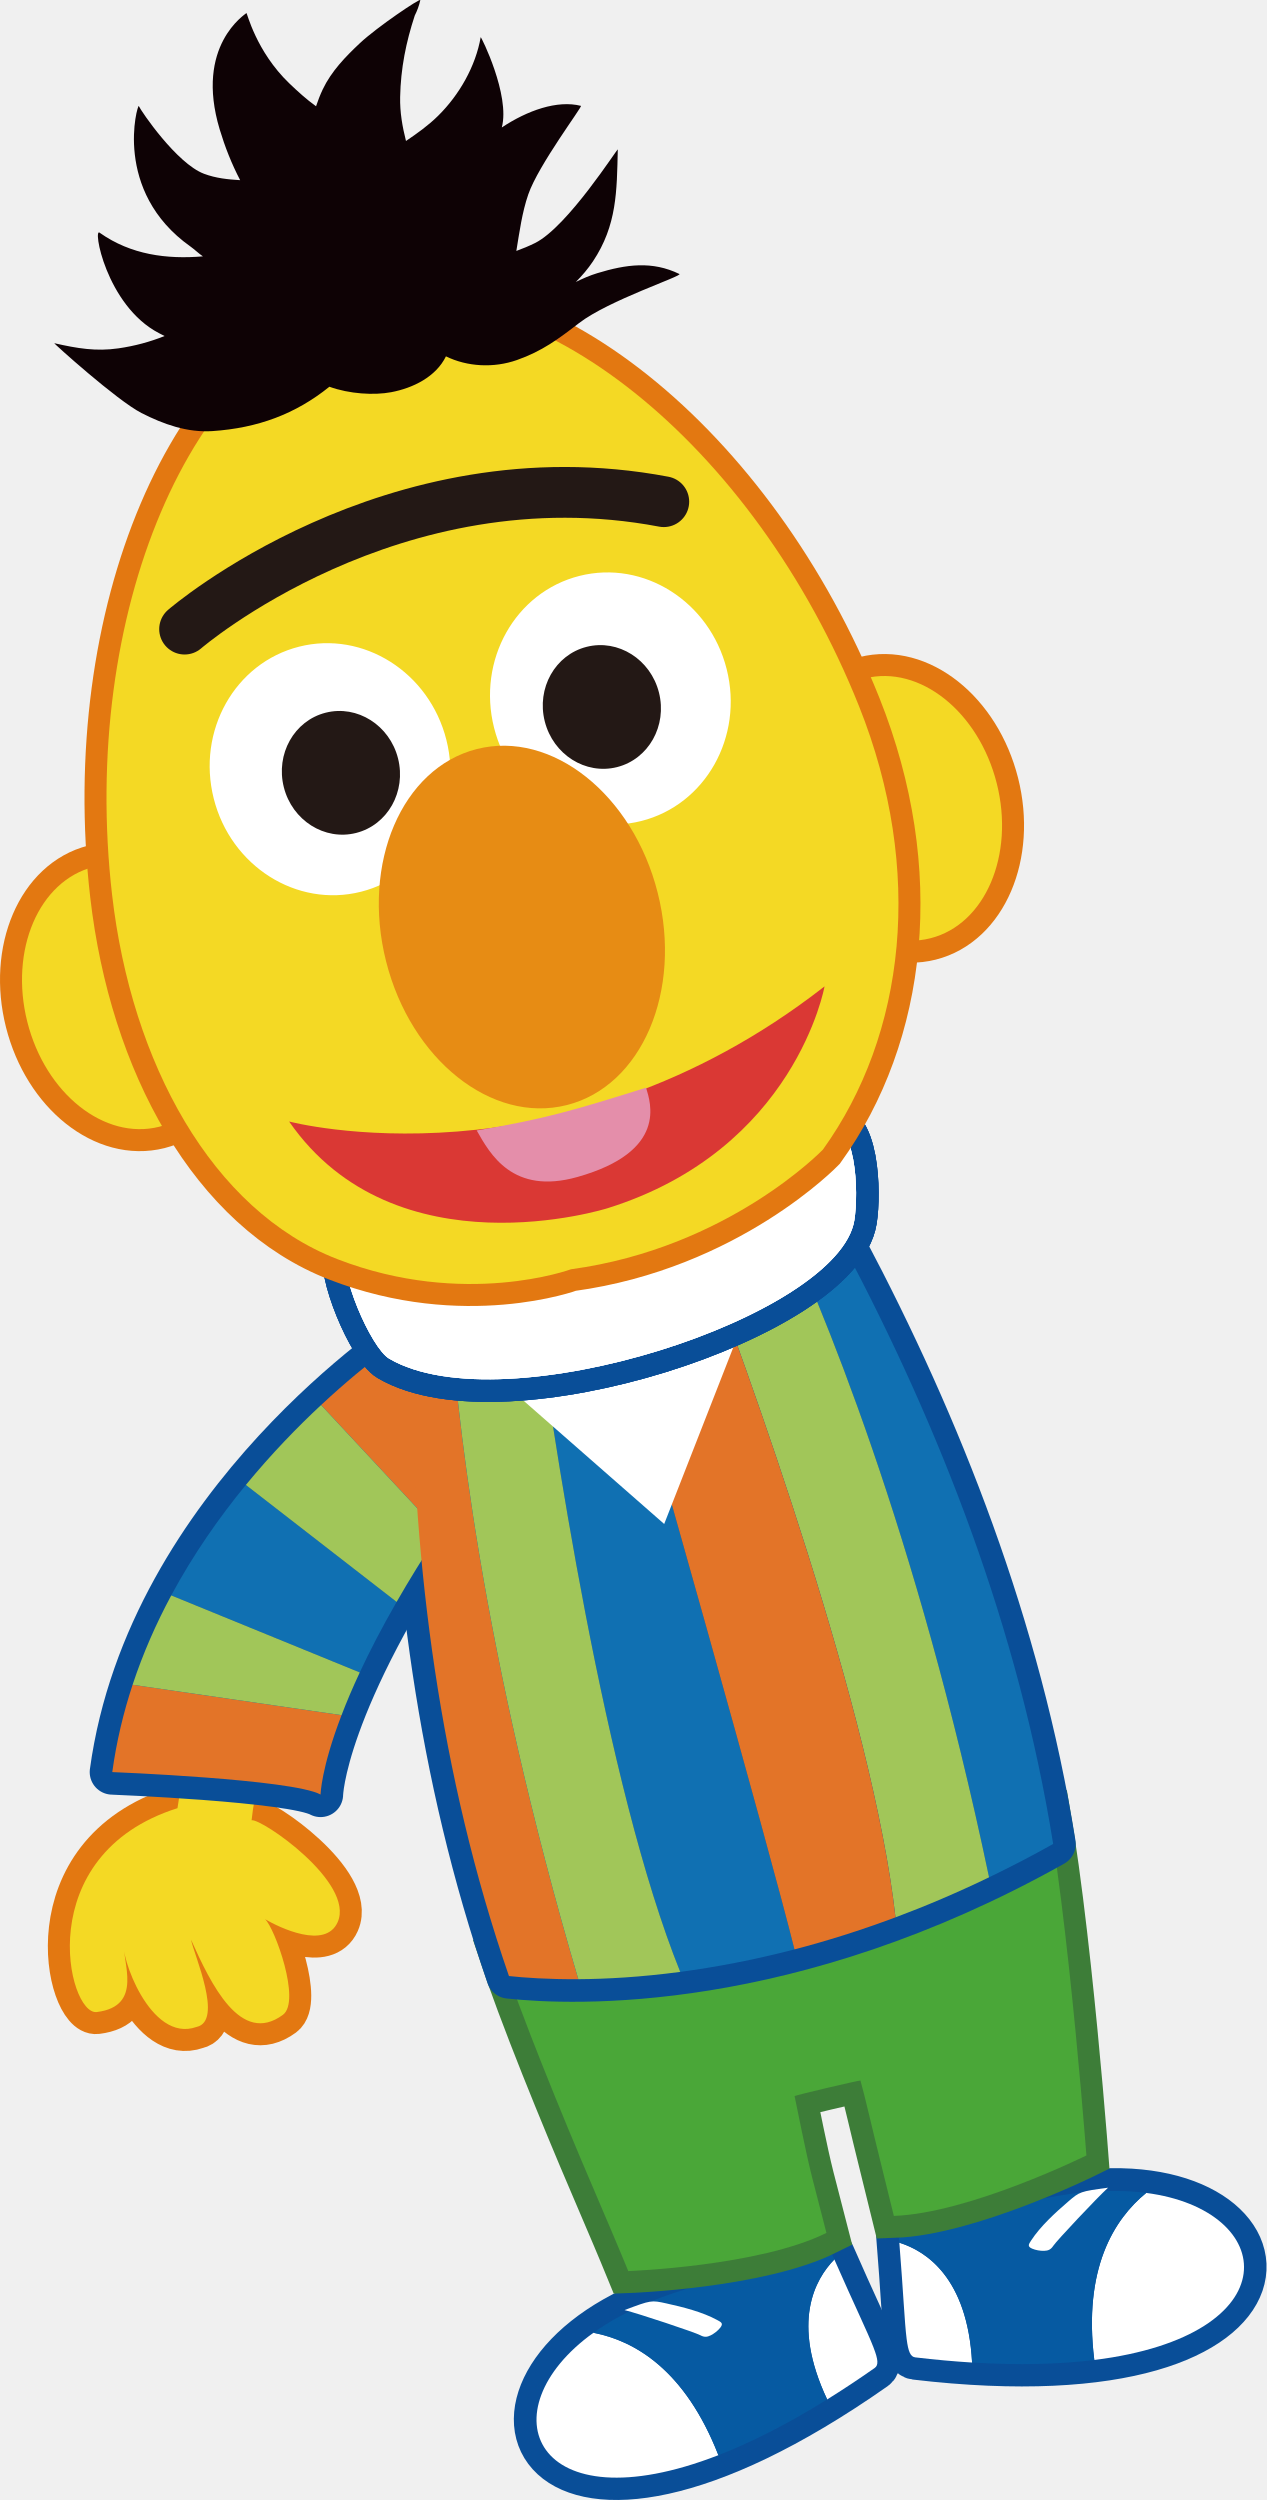
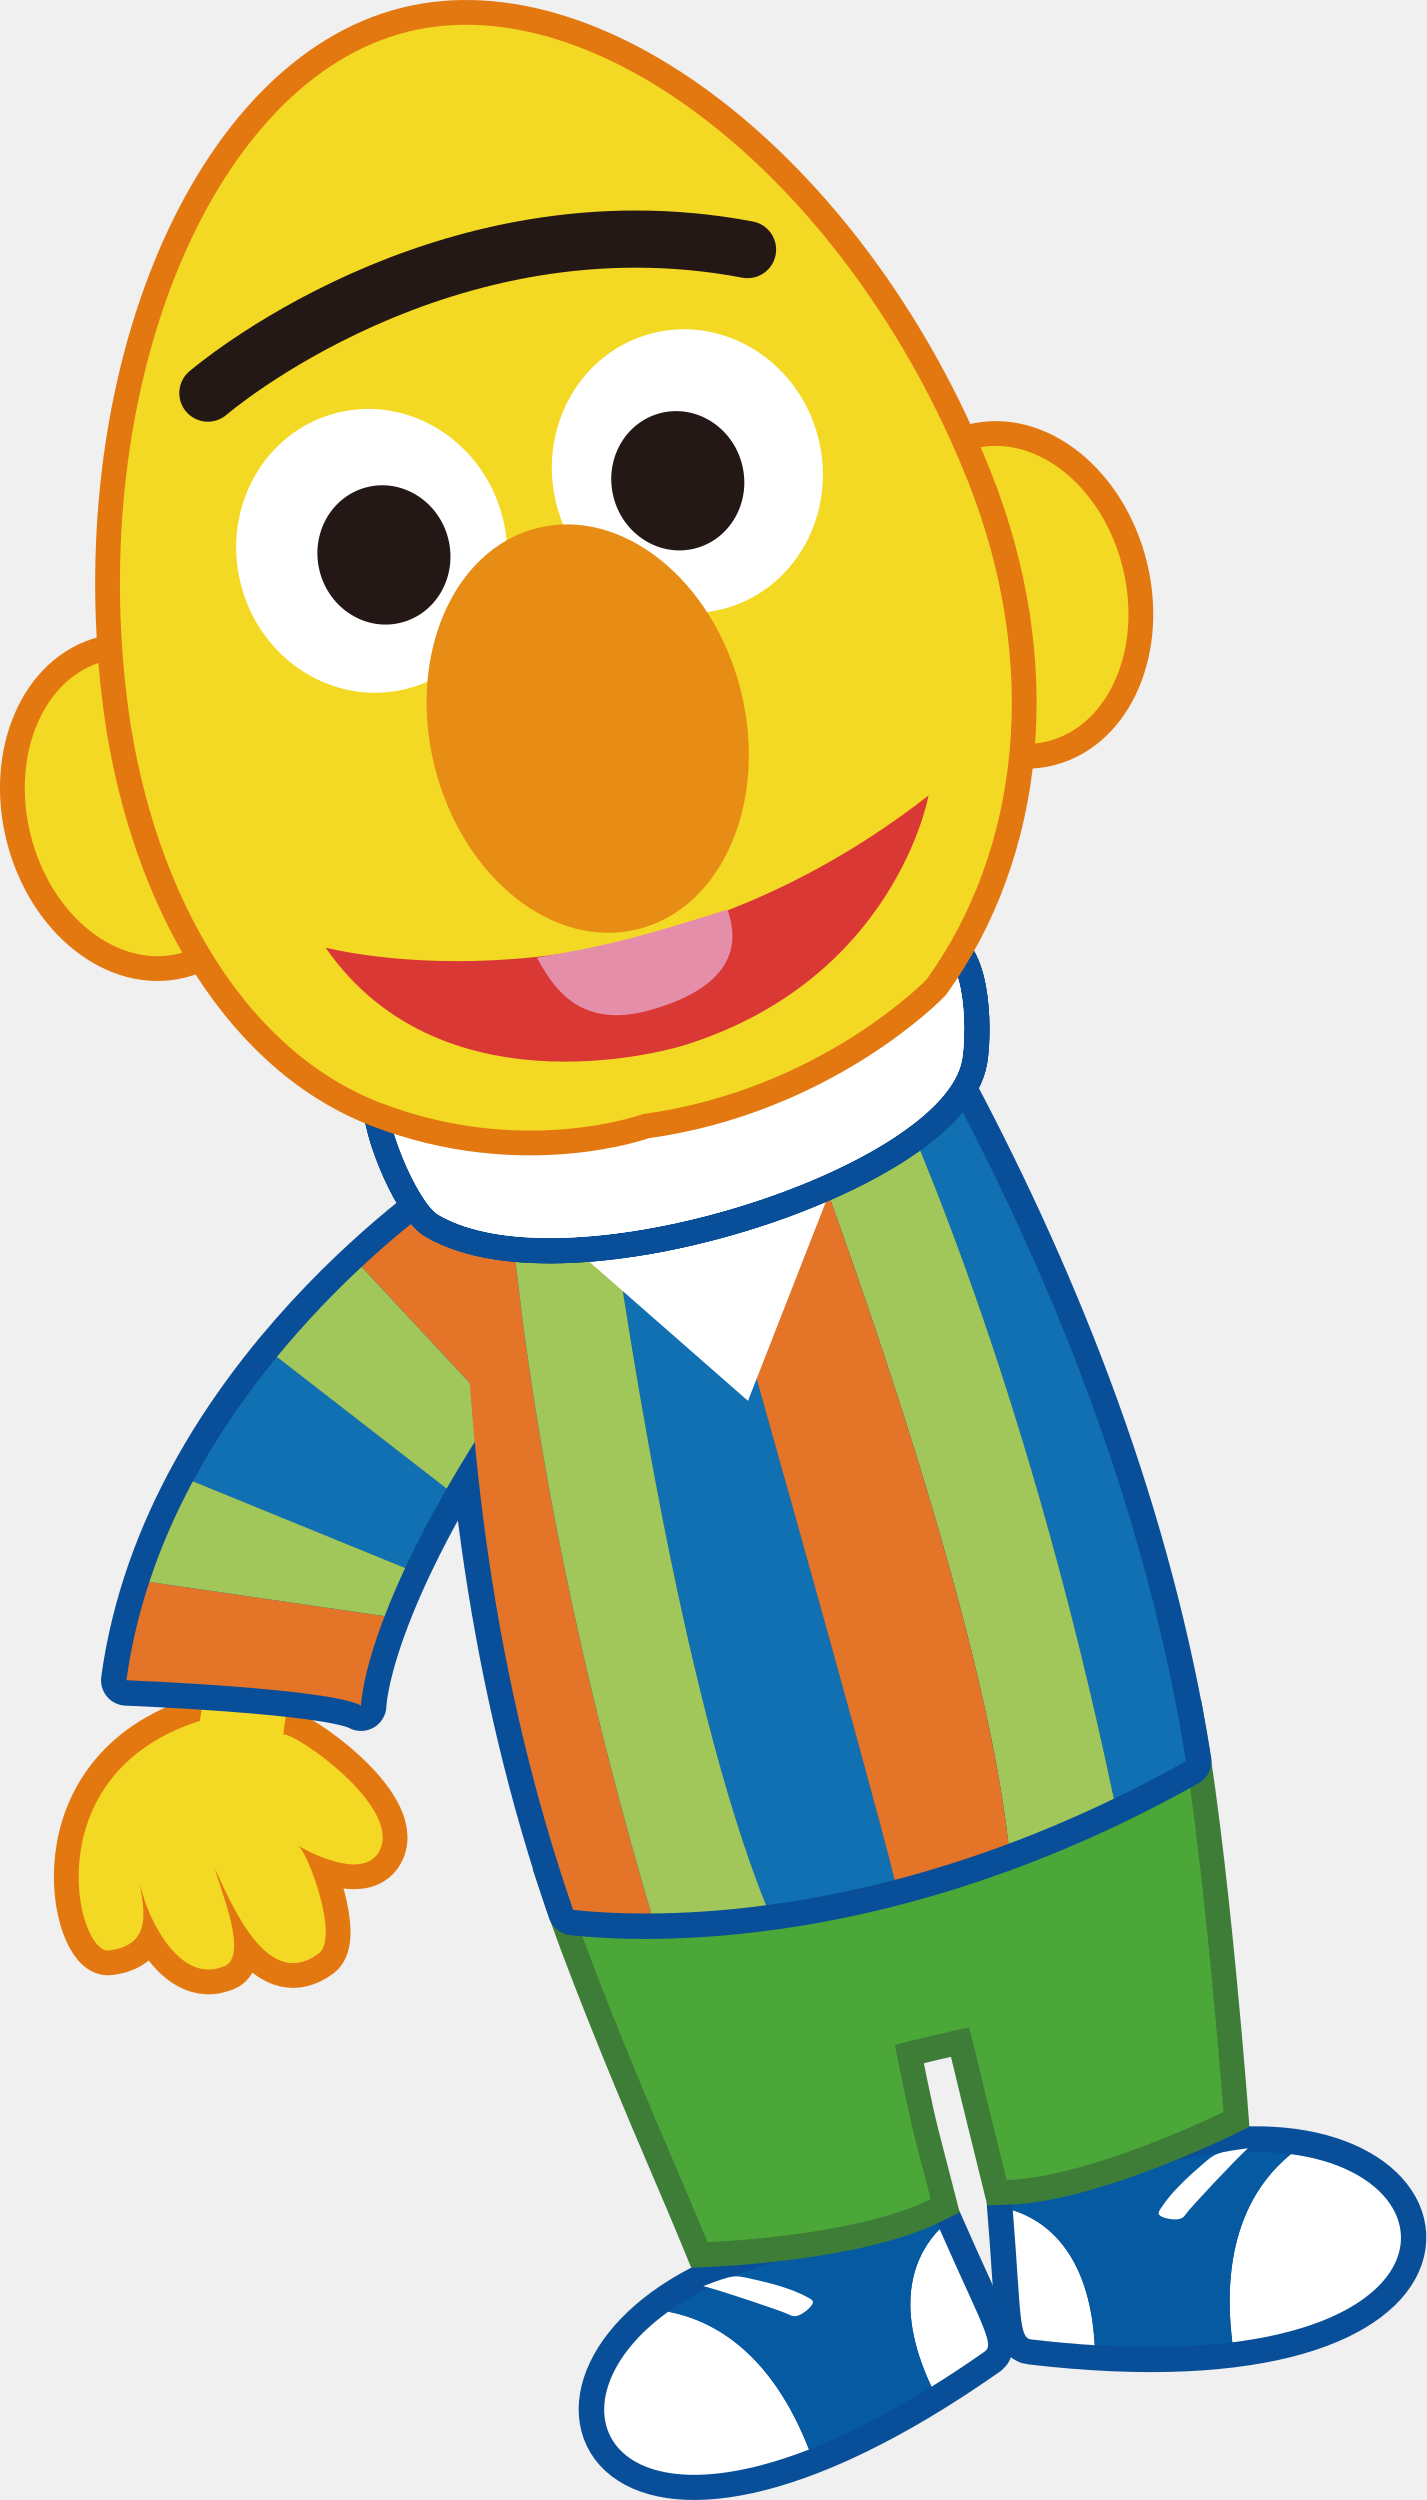
- <svg xmlns="http://www.w3.org/2000/svg" version="1.1" id="レイヤー_1" x="0px" y="0px" width="163.451px" height="322.629px" viewBox="0 0 163.451 322.629" enable-background="new 0 0 163.451 322.629" xml:space="preserve">
+ <svg xmlns="http://www.w3.org/2000/svg" version="1.1" id="レイヤー_1" x="0px" y="0px" width="163.451px" height="286.488px" viewBox="0 0 163.451 286.488" enable-background="new 0 0 163.451 286.488" xml:space="preserve">
  <g>
-     <path fill="#094E98" d="M118.108,304.19c54.203,6.407,50.853-24.651,21.34-21.205c0.021-0.022,0.042-0.051,0.064-0.072   c-3.989,0.458-8.516,1.464-13.561,3.161c-2.988,0.698-6.69,1.976-9.955,2.644c0.568,6.853,0.714,10.869,0.997,13.087l0.002,0.002   C117.203,303.466,117.493,304.12,118.108,304.19" />
-     <path fill="none" stroke="#094E98" stroke-width="5.824" stroke-linecap="round" stroke-linejoin="round" d="M118.108,304.19   c54.203,6.407,50.853-24.651,21.34-21.205c0.021-0.022,0.042-0.051,0.064-0.072c-3.989,0.458-8.516,1.464-13.561,3.161   c-2.988,0.698-6.69,1.976-9.955,2.644c0.568,6.853,0.714,10.869,0.997,13.087l0.002,0.002   C117.203,303.466,117.493,304.12,118.108,304.19z" />
-     <path fill="#FFFFFF" d="M117.002,301.836c-0.273-2.142-0.424-5.974-0.942-12.413c3.408,1.063,8.793,4.48,9.389,15.467   c-2.318-0.145-4.757-0.361-7.333-0.667c-0.614-0.073-0.906-0.728-1.112-2.384L117.002,301.836z" />
-     <path fill="#FFFFFF" d="M147.919,282.999c17.029,2.211,18.721,18.391-6.7,21.561C139.77,292.777,143.751,286.407,147.919,282.999" />
-     <path fill="#065AA2" d="M116.06,289.425c-0.021-0.227-0.035-0.446-0.055-0.677c3.264-0.669,6.968-1.946,9.955-2.64   c5.044-1.7,9.572-2.704,13.56-3.166c-0.021,0.025-0.043,0.049-0.064,0.07c3.13-0.362,5.958-0.338,8.464-0.014   c-4.167,3.408-8.149,9.778-6.7,21.561c-4.418,0.548-9.656,0.705-15.77,0.328C124.852,293.903,119.468,290.486,116.06,289.425" />
-     <path fill="#FFFFFF" d="M142.999,282.325c-3.633,0.492-3.646,0.501-5.168,1.81c-1.624,1.396-3.57,3.174-4.745,4.98   c-0.334,0.511-0.542,0.789,0.11,1.074c0.458,0.198,1.05,0.299,1.544,0.285c0.554-0.013,0.886-0.185,1.186-0.646   C136.326,289.205,141.638,283.556,142.999,282.325" />
-     <path fill="#094E98" d="M112.723,302.927h0.003c-0.805-2.09-2.58-5.691-5.332-11.994c-3.191,0.958-7.058,1.596-10.015,2.397   c-5.25,0.899-9.71,2.164-13.44,3.648c0.03,0.013,0.061,0.024,0.093,0.034c-27.616,10.974-15.825,39.901,28.847,8.544   C113.383,305.198,113.329,304.484,112.723,302.927" />
-     <path fill="none" stroke="#094E98" stroke-width="5.824" stroke-linecap="round" stroke-linejoin="round" d="M112.723,302.927   h0.003c-0.805-2.09-2.58-5.691-5.332-11.994c-3.191,0.958-7.058,1.596-10.015,2.397c-5.25,0.899-9.71,2.164-13.44,3.648   c0.03,0.013,0.061,0.024,0.093,0.034c-27.616,10.974-15.825,39.901,28.847,8.544C113.383,305.198,113.329,304.484,112.723,302.927z   " />
-     <path fill="#FFFFFF" d="M112.733,302.956c-0.776-2.016-2.462-5.458-5.06-11.371c-2.497,2.553-5.616,8.113-0.927,18.066   c1.972-1.225,4.017-2.575,6.138-4.063c0.507-0.359,0.453-1.073-0.154-2.632H112.733z" />
-     <path fill="#FFFFFF" d="M76.581,301.05c-13.938,10.021-7.751,25.068,16.129,15.795C88.392,305.789,81.865,302.066,76.581,301.05" />
-     <path fill="#065AA2" d="M107.673,291.585c-0.091-0.206-0.18-0.407-0.271-0.62c-3.191,0.959-7.058,1.594-10.016,2.396   c-5.249,0.9-9.709,2.165-13.438,3.651c0.029,0.011,0.062,0.023,0.092,0.034c-2.927,1.164-5.41,2.527-7.459,4.001   c5.284,1.02,11.811,4.742,16.129,15.798c4.148-1.611,8.831-3.959,14.036-7.193C102.059,299.696,105.177,294.136,107.673,291.585" />
-     <path fill="#FFFFFF" d="M80.593,298.12c3.432-1.291,3.446-1.291,5.405-0.86c2.092,0.459,4.648,1.098,6.54,2.134   c0.538,0.289,0.851,0.438,0.415,0.998c-0.308,0.391-0.785,0.758-1.224,0.984c-0.493,0.251-0.872,0.255-1.349-0.01   C89.732,301.009,82.375,298.554,80.593,298.12" />
-     <path fill="#4AA738" d="M77.76,285.203c2.032,4.729,3.319,7.883,3.319,7.883s16.873-0.604,25.573-4.925   c-0.783-3.03-1.384-5.351-1.865-7.239c-0.847-3.347-1.833-8.5-2.246-10.422c0.434-0.188,8.025-1.974,8.5-2.007   c0.549,1.882,1.676,6.858,2.516,10.192c0.475,1.894,1.047,4.23,1.795,7.28c9.71-0.325,24.85-7.8,24.85-7.8   s-0.262-3.468-0.722-8.668c-0.766-8.666-2.087-22.156-3.667-32.414c-0.068-0.429-0.144-0.852-0.215-1.279   c-4.432,2.985-15.917,9.836-33.841,14.402c-17.943,4.487-31.303,3.906-36.618,3.38c0.139,0.409,0.269,0.819,0.414,1.229   C69.046,264.644,74.319,277.213,77.76,285.203" />
-     <path fill="none" stroke="#3D7D38" stroke-width="5.678" d="M77.76,285.203c2.032,4.729,3.319,7.883,3.319,7.883   s16.873-0.604,25.573-4.925c-0.783-3.03-1.384-5.351-1.865-7.239c-0.847-3.347-1.833-8.5-2.246-10.422   c0.434-0.188,8.025-1.974,8.5-2.007c0.549,1.882,1.676,6.858,2.516,10.192c0.475,1.894,1.047,4.23,1.795,7.28   c9.71-0.325,24.85-7.8,24.85-7.8s-0.262-3.468-0.722-8.668c-0.766-8.666-2.087-22.156-3.667-32.414   c-0.068-0.429-0.144-0.852-0.215-1.279c-4.432,2.985-15.917,9.836-33.841,14.402c-17.943,4.487-31.303,3.906-36.618,3.38   c0.139,0.409,0.269,0.819,0.414,1.229C69.046,264.644,74.319,277.213,77.76,285.203" />
-     <path fill="#4AA738" d="M77.76,285.203c2.032,4.729,3.319,7.883,3.319,7.883s16.873-0.604,25.573-4.925   c-0.783-3.03-1.384-5.351-1.865-7.239c-0.847-3.347-1.833-8.5-2.246-10.422c0.434-0.188,8.025-1.974,8.5-2.007   c0.549,1.882,1.676,6.858,2.516,10.192c0.475,1.894,1.047,4.23,1.795,7.28c9.71-0.325,24.85-7.8,24.85-7.8   s-0.262-3.468-0.722-8.668c-0.766-8.666-2.087-22.156-3.667-32.414c-0.068-0.429-0.144-0.852-0.215-1.279   c-4.432,2.985-15.917,9.836-33.841,14.402c-17.943,4.487-31.303,3.906-36.618,3.38c0.139,0.409,0.269,0.819,0.414,1.229   C69.046,264.644,74.319,277.213,77.76,285.203" />
-     <path fill="#094E98" d="M135.913,237.965c-4.463-27.865-14.646-53.759-26.93-76.941l-2.339-8.154l-54.875,15.66l1.336,7.729   c0.272,25.693,3.579,52.686,12.576,78.752C73.898,255.905,101.842,257.082,135.913,237.965" />
-     <path fill="none" stroke="#094E98" stroke-width="5.824" stroke-linecap="round" stroke-linejoin="round" d="M135.913,237.965   c-4.463-27.865-14.646-53.759-26.93-76.941l-2.339-8.154l-54.875,15.66l1.336,7.729c0.272,25.693,3.579,52.686,12.576,78.752   C73.898,255.905,101.842,257.082,135.913,237.965z" />
-     <path fill="#E37811" d="M56.402,195.636c-9.069,9.018-22.41,24.263-23.934,39.272c1.294-0.253,13.342,8.057,11.112,13.139   c-1.58,3.586-7.532,0.71-9.37-0.372c1.235,1.113,4.683,10.595,2.295,12.346c-5.458,4.01-9.278-3.951-11.854-9.708   c0.4,1.986,4.212,10.52,0.714,11.266c-6.036,2.151-9.948-9.448-9.374-10.973c-0.296,2.48,2.628,8.29-3.499,9.052   c-3.756,0.468-8.639-20.292,10.411-26.31c2.099-15.416,15.622-33.688,24.359-40.217" />
-     <path fill="none" stroke="#E37811" stroke-width="5.678" d="M56.402,195.636c-9.069,9.018-22.41,24.263-23.934,39.272   c1.294-0.253,13.342,8.057,11.112,13.139c-1.58,3.586-7.532,0.71-9.37-0.372c1.235,1.113,4.683,10.595,2.295,12.346   c-5.458,4.01-9.278-3.951-11.854-9.708c0.4,1.986,4.212,10.52,0.714,11.266c-6.036,2.151-9.948-9.448-9.374-10.973   c-0.296,2.48,2.628,8.29-3.499,9.052c-3.756,0.468-8.639-20.292,10.411-26.31c2.099-15.416,15.622-33.688,24.359-40.217" />
-     <path fill="#F4D924" d="M56.402,195.636c-9.069,9.018-22.41,24.263-23.934,39.272c1.294-0.253,13.342,8.057,11.112,13.139   c-1.58,3.586-7.532,0.71-9.37-0.372c1.235,1.113,4.683,10.595,2.295,12.346c-5.458,4.01-9.278-3.951-11.854-9.708   c0.4,1.986,4.212,10.52,0.714,11.266c-6.034,2.151-9.948-9.448-9.374-10.973c-0.296,2.48,2.631,8.288-3.499,9.052   c-3.756,0.468-8.639-20.292,10.411-26.31c2.099-15.416,15.622-33.688,24.359-40.217" />
-     <path fill="#094E98" d="M14.489,228.69c0,0,23.229,0.912,26.88,2.896c0,0,0.201-11.671,17.167-36.531l-5.574-23.044   C52.962,172.012,19.25,193.835,14.489,228.69" />
-     <path fill="none" stroke="#094E98" stroke-width="5.824" stroke-linecap="round" stroke-linejoin="round" d="M14.489,228.69   c0,0,23.229,0.912,26.88,2.896c0,0,0.201-11.671,17.167-36.531l-5.574-23.044C52.962,172.012,19.25,193.835,14.489,228.69z" />
-     <path fill="#1070B2" d="M22.1,205.889l24.326,9.94c1.251-2.678,2.816-5.713,4.757-9.099l-19.456-15.095   C28.304,195.802,24.957,200.574,22.1,205.889" />
-     <path fill="#E37428" d="M14.489,228.69c0,0,23.229,0.912,26.88,2.896c0,0,0.058-3.34,2.708-10.242l-26.966-3.921   C15.931,221.006,15.026,224.765,14.489,228.69" />
-     <path fill="#A1C659" d="M17.111,217.424l26.966,3.921c0.625-1.638,1.396-3.474,2.35-5.513L22.1,205.891   C20.167,209.49,18.459,213.341,17.111,217.424" />
-     <path fill="#E37428" d="M58.538,195.055l-5.573-23.043c0,0-5.061,3.274-11.532,9.312l15.3,16.424   C57.315,196.867,57.91,195.973,58.538,195.055" />
-     <path fill="#A1C659" d="M56.733,197.747l-15.3-16.426c-3.049,2.843-6.409,6.299-9.706,10.314l19.456,15.095   C52.766,203.973,54.599,200.982,56.733,197.747" />
-     <path fill="#1070B2" d="M77.39,161.217l-8.95,2.558c2.879,21.771,9.674,66.713,19.346,90.7c4.453-0.593,9.396-1.512,14.741-2.901   C99.249,238.368,84.023,184.583,77.39,161.217" />
-     <path fill="#1070B2" d="M108.983,161.023l-2.339-8.154l-6.952,1.984c6.38,13.478,18.601,42.931,27.948,87.416   c2.712-1.308,5.47-2.73,8.273-4.305C131.45,210.1,121.266,184.206,108.983,161.023" />
-     <path fill="#E37428" d="M57.89,166.784l-6.123,1.746l1.338,7.728c0.272,25.693,3.579,52.686,12.576,78.753   c1.94,0.211,4.994,0.432,8.951,0.408C62.18,213.22,58.79,182.173,57.89,166.784" />
-     <path fill="#A1C659" d="M68.44,163.773l-10.551,3.011c0.9,15.39,4.291,46.436,16.742,88.635c3.651-0.024,8.082-0.27,13.155-0.944   C78.114,230.487,71.321,185.546,68.44,163.773" />
-     <path fill="#A1C659" d="M99.692,154.854l-10.375,2.961c7.712,20.271,23.341,63.655,26.247,89.623   c3.892-1.452,7.926-3.163,12.076-5.168C118.293,197.784,106.073,168.33,99.692,154.854" />
-     <path fill="#E37428" d="M89.317,157.814l-11.927,3.402c6.633,23.366,21.858,77.151,25.137,90.359   c4.122-1.079,8.483-2.434,13.036-4.139C112.656,221.467,97.029,178.086,89.317,157.814" />
-     <polygon fill="#FFFFFF" points="95.628,171.342 85.715,196.673 64.774,178.315  " />
-     <path fill="#DA3B28" d="M109.313,161.672c-0.114-0.215-0.224-0.434-0.337-0.646l-2.335-8.155l-54.879,15.661l1.341,7.727   c0.005,0.618,0.022,1.243,0.033,1.864C63.662,176.935,82.827,173.194,109.313,161.672" />
-     <path fill="#094E98" d="M44.695,161.279c-1.138,2.619,3.16,12.677,5.543,14.064c14.795,8.638,58.03-5.467,60.018-17.873   c0.562-3.512,0.348-13.322-3.971-12.418C104.12,145.506,45.622,158.86,44.695,161.279" />
-     <path fill="none" stroke="#094E98" stroke-width="5.824" stroke-linecap="round" stroke-linejoin="round" d="M44.695,161.279   c-1.138,2.619,3.16,12.677,5.543,14.064c14.795,8.638,58.03-5.467,60.018-17.873c0.562-3.512,0.348-13.322-3.971-12.418   C104.12,145.506,45.622,158.86,44.695,161.279" />
-     <path fill="#094E98" d="M44.695,161.279c-1.138,2.619,3.16,12.677,5.543,14.064c14.795,8.638,58.03-5.467,60.018-17.873   c0.562-3.512,0.348-13.322-3.971-12.418C104.12,145.506,45.622,158.86,44.695,161.279" />
-     <path fill="none" stroke="#094E98" stroke-width="5.824" stroke-linecap="round" stroke-linejoin="round" d="M44.695,161.279   c-1.138,2.619,3.16,12.677,5.543,14.064c14.795,8.638,58.03-5.467,60.018-17.873c0.562-3.512,0.348-13.322-3.971-12.418   C104.12,145.506,45.622,158.86,44.695,161.279" />
-     <path fill="#094E98" d="M44.695,161.279c-1.138,2.619,3.16,12.677,5.543,14.064c14.795,8.638,58.03-5.467,60.018-17.873   c0.562-3.512,0.348-13.322-3.971-12.418C104.12,145.506,45.622,158.86,44.695,161.279" />
-     <path fill="none" stroke="#094E98" stroke-width="5.824" stroke-linecap="round" stroke-linejoin="round" d="M44.695,161.279   c-1.138,2.619,3.16,12.677,5.543,14.064c14.795,8.638,58.03-5.467,60.018-17.873c0.562-3.512,0.348-13.322-3.971-12.418   C104.12,145.506,45.622,158.86,44.695,161.279" />
-     <path fill="#FFFFFF" d="M44.695,161.279c-1.138,2.619,3.16,12.677,5.543,14.064c14.795,8.638,58.03-5.467,60.018-17.873   c0.562-3.512,0.348-13.322-3.971-12.418C104.12,145.506,45.622,158.86,44.695,161.279" />
-     <path fill="#FFFFFF" d="M44.695,161.279c-1.138,2.619,3.16,12.677,5.543,14.064c14.795,8.638,58.03-5.467,60.018-17.873   c0.562-3.512,0.348-13.322-3.971-12.418C104.12,145.506,45.622,158.86,44.695,161.279" />
-     <path fill="#FFFFFF" d="M44.695,161.279c-1.138,2.619,3.16,12.677,5.543,14.064c14.795,8.638,58.03-5.467,60.018-17.873   c0.562-3.512,0.348-13.322-3.971-12.418C104.12,145.506,45.622,158.86,44.695,161.279" />
-     <path fill="#E37811" d="M103.041,107.547c2.337,9.262,9.961,15.321,17.03,13.537c7.066-1.782,10.898-10.734,8.561-19.995   c-2.337-9.258-9.959-15.321-17.023-13.538C104.539,89.334,100.704,98.289,103.041,107.547" />
-     <ellipse transform="matrix(-0.9696 0.2447 -0.2447 -0.9696 253.676 177.1219)" fill="none" stroke="#E37811" stroke-width="5.678" cx="115.836" cy="104.318" rx="13.197" ry="17.293" />
-     <path fill="#E37811" d="M3.524,131.873c2.337,9.26,9.96,15.318,17.027,13.535c7.064-1.783,10.902-10.734,8.565-19.993   c-2.338-9.262-9.963-15.323-17.028-13.54C5.021,113.658,1.187,122.611,3.524,131.873" />
-     <path fill="none" stroke="#E37811" stroke-width="5.678" d="M3.524,131.873c2.337,9.26,9.96,15.318,17.027,13.535   c7.064-1.783,10.902-10.734,8.565-19.993c-2.338-9.262-9.963-15.323-17.028-13.54C5.021,113.658,1.187,122.611,3.524,131.873z" />
-     <path fill="#F4D924" d="M103.041,107.547c2.337,9.262,9.961,15.321,17.03,13.537c7.066-1.782,10.898-10.734,8.561-19.995   c-2.337-9.258-9.959-15.321-17.023-13.538C104.539,89.334,100.704,98.289,103.041,107.547" />
-     <path fill="#F4D924" d="M3.524,131.873c2.337,9.26,9.96,15.318,17.027,13.535c7.064-1.783,10.902-10.734,8.565-19.993   c-2.338-9.262-9.963-15.323-17.028-13.54C5.021,113.658,1.187,122.611,3.524,131.873" />
-     <path fill="#E37811" d="M43.523,162.488c-16.195-6.279-26.565-25.359-29.057-47c-4.179-36.262,10.226-70.146,32.168-75.684   c21.947-5.539,50.702,17.453,64.234,51.354c8.451,21.189,5.999,42.369-4.674,57.204c0,0-12.188,12.687-32.509,15.44   C73.686,163.803,59.949,168.851,43.523,162.488" />
-     <path fill="none" stroke="#E37811" stroke-width="5.678" d="M43.523,162.488c-16.195-6.279-26.565-25.359-29.057-47   c-4.179-36.262,10.226-70.146,32.168-75.684c21.947-5.539,50.702,17.453,64.234,51.354c8.451,21.189,5.999,42.369-4.674,57.204   c0,0-12.188,12.687-32.509,15.44C73.686,163.803,59.949,168.851,43.523,162.488z" />
-     <path fill="#F4D924" d="M43.523,162.488c-16.195-6.279-26.565-25.359-29.057-47c-4.179-36.262,10.226-70.146,32.168-75.684   c21.947-5.539,50.702,17.453,64.234,51.354c8.451,21.189,5.999,42.369-4.674,57.204c0,0-12.188,12.687-32.509,15.44   C73.686,163.803,59.949,168.851,43.523,162.488" />
-     <path fill="#FFFFFF" d="M27.583,103.054c2.203,8.734,10.713,14.121,19.002,12.028c8.289-2.092,13.224-10.871,11.02-19.605   C55.4,86.744,46.89,81.361,38.603,83.453C30.312,85.545,25.378,94.32,27.583,103.054" />
-     <path fill="#FFFFFF" d="M93.778,86.348c2.205,8.734-2.728,17.513-11.02,19.605c-8.286,2.091-16.793-3.297-18.998-12.03   c-2.203-8.733,2.729-17.509,11.016-19.601C83.068,72.23,91.575,77.614,93.778,86.348" />
-     <path fill="#231815" d="M36.629,101.596c1.082,4.283,5.257,6.926,9.325,5.899c4.07-1.027,6.493-5.335,5.413-9.619   c-1.082-4.288-5.26-6.931-9.331-5.903C37.968,92.999,35.547,97.307,36.629,101.596" />
-     <path fill="#E78C14" d="M49.824,124.061c3.203,12.693,13.643,20.994,23.323,18.551c9.68-2.442,14.933-14.705,11.73-27.396   c-3.203-12.688-13.647-20.996-23.327-18.555C51.87,99.104,46.621,111.374,49.824,124.061" />
-     <path fill="#231815" d="M85.04,89.377c1.08,4.284-1.341,8.592-5.412,9.62c-4.065,1.026-8.244-1.616-9.325-5.901   c-1.083-4.287,1.342-8.596,5.407-9.622C79.781,82.447,83.958,85.09,85.04,89.377" />
-     <path fill="none" stroke="#231815" stroke-width="6.552" stroke-linecap="round" d="M23.822,81.189   c0,0,26.77-23.096,61.841-16.446" />
-     <path fill="#DA3834" d="M37.31,144.732c0,0,34.893,9.258,69.099-17.438c0,0-3.747,21.05-28.01,28.631   C78.398,155.926,51.046,164.572,37.31,144.732" />
-     <path fill="#E48EAA" d="M61.521,145.887c1.715,3.029,4.628,8.367,13.002,6.003c11.667-3.292,9.429-9.598,8.852-11.523   C74.048,143.297,70.297,144.398,61.521,145.887" />
-     <path fill="#0E0205" d="M74.73,41.692c-2.677,2.065-4.775,3.632-8.022,4.772c-2.988,1.052-6.397,0.875-9.158-0.477   c-1.292,2.65-4.261,4.097-7.069,4.627c-2.211,0.418-5.386,0.229-7.972-0.705c-4.389,3.538-9.261,5.33-15.083,5.723   c-3.263,0.222-6.354-0.895-9.167-2.331c-3.173-1.622-11.395-9.043-11.254-9.011c2.995,0.678,5.381,1.08,8.273,0.666   c2.123-0.307,4.084-0.838,5.96-1.593c-0.239-0.124-0.471-0.244-0.71-0.364c-6.869-3.56-8.652-13.959-7.628-12.938   c3.998,2.816,8.622,3.418,13.286,3.023c-0.571-0.384-1.047-0.873-1.589-1.256c-10.132-7.16-6.833-18.475-6.685-18.142   c0.3,0.659,4.88,7.406,8.414,8.739c1.54,0.58,3.098,0.732,4.667,0.826c-1.089-2.083-1.957-4.274-2.644-6.561   c-3.25-10.83,3.362-14.876,3.451-15.004c0.073-0.108,1.216,4.924,5.534,9.071c1.095,1.049,2.212,2.068,3.452,2.957   c0.243-0.726,0.519-1.45,0.864-2.18c1.11-2.332,2.932-4.216,4.807-5.974c2.25-2.106,7.854-5.873,7.784-5.545   c-0.155,0.721-0.407,1.375-0.717,1.995c-1.127,3.431-1.812,6.817-1.885,10.512c-0.041,1.971,0.291,3.838,0.754,5.671   c1.453-0.984,2.881-1.996,4.153-3.256c2.739-2.703,4.838-6.398,5.487-10.136c0.031-0.155,3.828,7.481,2.726,11.648   c3.281-2.179,7.143-3.567,10.213-2.787c0.23,0.058-5.487,7.632-6.792,11.411c-0.812,2.35-1.136,4.852-1.546,7.312   c0.813-0.297,1.616-0.626,2.412-1.021c4.232-2.107,10.685-12.322,10.68-12.072c-0.124,5.365-0.097,9.778-3.205,14.438   c-0.647,0.965-1.391,1.844-2.21,2.657c0.892-0.437,1.797-0.837,2.777-1.136c3.702-1.125,7.064-1.609,10.588,0.109   C88.154,35.598,78.528,38.759,74.73,41.692" />
+     <path fill="#094E98" d="M118.108,268.048c54.202,6.408,50.853-24.65,21.341-21.205c0.021-0.021,0.041-0.051,0.063-0.072   c-3.989,0.459-8.517,1.465-13.561,3.162c-2.988,0.697-6.69,1.975-9.954,2.643c0.567,6.854,0.713,10.869,0.996,13.088l0.002,0.002   C117.203,267.324,117.494,267.978,118.108,268.048" />
+     <path fill="none" stroke="#094E98" stroke-width="5.824" stroke-linecap="round" stroke-linejoin="round" d="M118.108,268.048   c54.202,6.408,50.853-24.65,21.341-21.205c0.021-0.021,0.041-0.051,0.063-0.072c-3.989,0.459-8.517,1.465-13.561,3.162   c-2.988,0.697-6.69,1.975-9.954,2.643c0.567,6.854,0.713,10.869,0.996,13.088l0.002,0.002   C117.203,267.324,117.494,267.978,118.108,268.048z" />
+     <path fill="#FFFFFF" d="M117.001,265.695c-0.272-2.143-0.424-5.975-0.941-12.414c3.408,1.064,8.793,4.48,9.389,15.467   c-2.318-0.145-4.758-0.361-7.332-0.666c-0.614-0.074-0.906-0.729-1.113-2.385L117.001,265.695z" />
+     <path fill="#FFFFFF" d="M147.919,246.857c17.029,2.211,18.721,18.391-6.701,21.561C139.77,256.636,143.751,250.265,147.919,246.857   " />
+     <path fill="#065AA2" d="M116.06,253.283c-0.021-0.227-0.035-0.445-0.055-0.676c3.264-0.67,6.967-1.947,9.954-2.641   c5.044-1.699,9.572-2.703,13.56-3.166c-0.021,0.025-0.043,0.049-0.064,0.07c3.131-0.361,5.959-0.338,8.465-0.014   c-4.168,3.408-8.149,9.779-6.701,21.561c-4.418,0.549-9.655,0.705-15.77,0.328C124.852,257.761,119.468,254.345,116.06,253.283" />
+     <path fill="#FFFFFF" d="M143,246.183c-3.633,0.492-3.646,0.502-5.168,1.811c-1.625,1.396-3.57,3.174-4.745,4.98   c-0.334,0.51-0.542,0.789,0.11,1.074c0.458,0.197,1.05,0.299,1.543,0.285c0.555-0.014,0.887-0.186,1.187-0.646   C136.326,253.064,141.638,247.414,143,246.183" />
+     <path fill="#094E98" d="M112.722,266.785h0.004c-0.805-2.09-2.58-5.691-5.332-11.994c-3.191,0.959-7.058,1.596-10.016,2.398   c-5.249,0.898-9.71,2.164-13.439,3.648c0.03,0.012,0.061,0.023,0.093,0.033c-27.616,10.975-15.825,39.902,28.847,8.545   C113.382,269.056,113.33,268.343,112.722,266.785" />
+     <path fill="none" stroke="#094E98" stroke-width="5.824" stroke-linecap="round" stroke-linejoin="round" d="M112.722,266.785   h0.004c-0.805-2.09-2.58-5.691-5.332-11.994c-3.191,0.959-7.058,1.596-10.016,2.398c-5.249,0.898-9.71,2.164-13.439,3.648   c0.03,0.012,0.061,0.023,0.093,0.033c-27.616,10.975-15.825,39.902,28.847,8.545C113.382,269.056,113.33,268.343,112.722,266.785z" />
+     <path fill="#FFFFFF" d="M112.733,266.814c-0.776-2.016-2.462-5.457-5.06-11.371c-2.496,2.553-5.615,8.113-0.928,18.066   c1.973-1.225,4.018-2.574,6.139-4.062c0.507-0.359,0.453-1.074-0.154-2.633H112.733z" />
+     <path fill="#FFFFFF" d="M76.581,264.908c-13.938,10.021-7.751,25.068,16.129,15.795C88.392,269.648,81.865,265.925,76.581,264.908" />
+     <path fill="#065AA2" d="M107.673,255.443c-0.092-0.205-0.18-0.406-0.271-0.619c-3.191,0.959-7.058,1.594-10.016,2.395   c-5.249,0.9-9.709,2.166-13.439,3.652c0.029,0.01,0.062,0.023,0.092,0.033c-2.927,1.164-5.41,2.527-7.459,4.002   c5.284,1.02,11.811,4.742,16.129,15.797c4.148-1.611,8.831-3.959,14.036-7.193C102.058,263.554,105.177,257.994,107.673,255.443" />
+     <path fill="#FFFFFF" d="M80.593,261.978c3.432-1.291,3.446-1.291,5.405-0.859c2.092,0.459,4.648,1.098,6.54,2.133   c0.538,0.289,0.851,0.438,0.415,0.998c-0.308,0.391-0.785,0.758-1.224,0.984c-0.493,0.252-0.872,0.256-1.349-0.01   C89.732,264.867,82.375,262.412,80.593,261.978" />
+     <path fill="#4AA738" d="M77.76,249.062c2.032,4.729,3.319,7.883,3.319,7.883s16.873-0.605,25.573-4.926   c-0.783-3.029-1.385-5.35-1.865-7.238c-0.848-3.348-1.832-8.5-2.246-10.422c0.434-0.189,8.025-1.975,8.5-2.008   c0.549,1.883,1.676,6.859,2.516,10.193c0.475,1.893,1.047,4.23,1.795,7.279c9.711-0.324,24.85-7.799,24.85-7.799   s-0.262-3.469-0.722-8.668c-0.767-8.666-2.087-22.156-3.667-32.414c-0.068-0.43-0.143-0.852-0.215-1.279   c-4.432,2.984-15.916,9.836-33.841,14.402c-17.943,4.486-31.303,3.906-36.618,3.379c0.139,0.41,0.269,0.82,0.414,1.23   C69.046,228.501,74.319,241.072,77.76,249.062" />
+     <path fill="none" stroke="#3D7D38" stroke-width="5.678" d="M77.76,249.062c2.032,4.729,3.319,7.883,3.319,7.883   s16.873-0.605,25.573-4.926c-0.783-3.029-1.385-5.35-1.865-7.238c-0.848-3.348-1.832-8.5-2.246-10.422   c0.434-0.189,8.025-1.975,8.5-2.008c0.549,1.883,1.676,6.859,2.516,10.193c0.475,1.893,1.047,4.23,1.795,7.279   c9.711-0.324,24.85-7.799,24.85-7.799s-0.262-3.469-0.722-8.668c-0.767-8.666-2.087-22.156-3.667-32.414   c-0.068-0.43-0.143-0.852-0.215-1.279c-4.432,2.984-15.916,9.836-33.841,14.402c-17.943,4.486-31.303,3.906-36.618,3.379   c0.139,0.41,0.269,0.82,0.414,1.23C69.046,228.501,74.319,241.072,77.76,249.062" />
+     <path fill="#4AA738" d="M77.76,249.062c2.032,4.729,3.319,7.883,3.319,7.883s16.873-0.605,25.573-4.926   c-0.783-3.029-1.385-5.35-1.865-7.238c-0.848-3.348-1.832-8.5-2.246-10.422c0.434-0.189,8.025-1.975,8.5-2.008   c0.549,1.883,1.676,6.859,2.516,10.193c0.475,1.893,1.047,4.23,1.795,7.279c9.711-0.324,24.85-7.799,24.85-7.799   s-0.262-3.469-0.722-8.668c-0.767-8.666-2.087-22.156-3.667-32.414c-0.068-0.43-0.143-0.852-0.215-1.279   c-4.432,2.984-15.916,9.836-33.841,14.402c-17.943,4.486-31.303,3.906-36.618,3.379c0.139,0.41,0.269,0.82,0.414,1.23   C69.046,228.501,74.319,241.072,77.76,249.062" />
+     <path fill="#094E98" d="M135.913,201.824c-4.463-27.865-14.646-53.76-26.93-76.942l-2.339-8.154l-54.875,15.661l1.336,7.728   c0.272,25.694,3.579,52.686,12.576,78.752C73.898,219.763,101.841,220.941,135.913,201.824" />
+     <path fill="none" stroke="#094E98" stroke-width="5.824" stroke-linecap="round" stroke-linejoin="round" d="M135.913,201.824   c-4.463-27.865-14.646-53.76-26.93-76.942l-2.339-8.154l-54.875,15.661l1.336,7.728c0.272,25.694,3.579,52.686,12.576,78.752   C73.898,219.763,101.841,220.941,135.913,201.824z" />
+     <path fill="#E37811" d="M56.402,159.494c-9.069,9.018-22.41,24.264-23.934,39.273c1.294-0.254,13.342,8.057,11.112,13.139   c-1.58,3.586-7.532,0.709-9.37-0.373c1.235,1.113,4.683,10.596,2.295,12.346c-5.458,4.01-9.278-3.951-11.854-9.707   c0.4,1.986,4.212,10.52,0.714,11.266c-6.036,2.15-9.948-9.449-9.374-10.973c-0.296,2.48,2.628,8.289-3.499,9.051   c-3.756,0.469-8.639-20.291,10.411-26.309c2.099-15.416,15.622-33.689,24.359-40.217" />
+     <path fill="none" stroke="#E37811" stroke-width="5.678" d="M56.402,159.494c-9.069,9.018-22.41,24.264-23.934,39.273   c1.294-0.254,13.342,8.057,11.112,13.139c-1.58,3.586-7.532,0.709-9.37-0.373c1.235,1.113,4.683,10.596,2.295,12.346   c-5.458,4.01-9.278-3.951-11.854-9.707c0.4,1.986,4.212,10.52,0.714,11.266c-6.036,2.15-9.948-9.449-9.374-10.973   c-0.296,2.48,2.628,8.289-3.499,9.051c-3.756,0.469-8.639-20.291,10.411-26.309c2.099-15.416,15.622-33.689,24.359-40.217" />
+     <path fill="#F4D924" d="M56.402,159.494c-9.069,9.018-22.41,24.264-23.934,39.273c1.294-0.254,13.342,8.057,11.112,13.139   c-1.58,3.586-7.532,0.709-9.37-0.373c1.235,1.113,4.683,10.596,2.295,12.346c-5.458,4.01-9.278-3.951-11.854-9.707   c0.4,1.986,4.212,10.52,0.714,11.266c-6.034,2.15-9.948-9.449-9.374-10.973c-0.296,2.48,2.631,8.287-3.499,9.051   c-3.756,0.469-8.639-20.291,10.411-26.309c2.099-15.416,15.622-33.689,24.359-40.217" />
+     <path fill="#094E98" d="M14.489,192.548c0,0,23.229,0.912,26.88,2.896c0,0,0.201-11.67,17.167-36.531l-5.574-23.043   C52.962,135.87,19.25,157.693,14.489,192.548" />
+     <path fill="none" stroke="#094E98" stroke-width="5.824" stroke-linecap="round" stroke-linejoin="round" d="M14.489,192.548   c0,0,23.229,0.912,26.88,2.896c0,0,0.201-11.67,17.167-36.531l-5.574-23.043C52.962,135.87,19.25,157.693,14.489,192.548z" />
+     <path fill="#1070B2" d="M22.1,169.748l24.326,9.939c1.251-2.678,2.816-5.713,4.757-9.098l-19.456-15.096   C28.304,159.66,24.957,164.433,22.1,169.748" />
+     <path fill="#E37428" d="M14.489,192.548c0,0,23.229,0.912,26.88,2.896c0,0,0.058-3.34,2.708-10.242l-26.966-3.92   C15.931,184.865,15.026,188.623,14.489,192.548" />
+     <path fill="#A1C659" d="M17.111,181.283l26.966,3.92c0.625-1.637,1.396-3.473,2.35-5.512L22.1,169.75   C20.167,173.349,18.459,177.199,17.111,181.283" />
+     <path fill="#E37428" d="M58.538,158.914l-5.573-23.042c0,0-5.061,3.273-11.532,9.31l15.3,16.424   C57.315,160.726,57.91,159.832,58.538,158.914" />
+     <path fill="#A1C659" d="M56.733,161.605l-15.3-16.426c-3.049,2.844-6.409,6.299-9.706,10.314l19.456,15.096   C52.766,167.832,54.599,164.841,56.733,161.605" />
+     <path fill="#1070B2" d="M77.39,125.075l-8.95,2.558c2.879,21.771,9.674,66.712,19.346,90.701c4.453-0.594,9.395-1.512,14.741-2.902   C99.249,202.226,84.023,148.441,77.39,125.075" />
+     <path fill="#1070B2" d="M108.983,124.882l-2.339-8.154l-6.952,1.983c6.38,13.478,18.601,42.931,27.948,87.417   c2.711-1.309,5.469-2.73,8.272-4.305C131.45,173.958,121.266,148.064,108.983,124.882" />
+     <path fill="#E37428" d="M57.89,130.643l-6.123,1.746l1.338,7.728c0.272,25.694,3.579,52.686,12.576,78.752   c1.94,0.211,4.994,0.432,8.951,0.408C62.18,177.078,58.79,146.031,57.89,130.643" />
+     <path fill="#A1C659" d="M68.44,127.631l-10.551,3.011c0.9,15.39,4.291,46.435,16.742,88.634c3.651-0.023,8.082-0.27,13.155-0.943   C78.114,194.345,71.321,149.404,68.44,127.631" />
+     <path fill="#A1C659" d="M99.692,118.711l-10.375,2.962c7.712,20.271,23.341,63.654,26.247,89.623   c3.891-1.453,7.926-3.164,12.076-5.168C118.292,161.642,106.074,132.189,99.692,118.711" />
+     <path fill="#E37428" d="M89.317,121.673l-11.927,3.401c6.633,23.366,21.858,77.151,25.137,90.36   c4.123-1.08,8.484-2.434,13.037-4.139C112.656,185.326,97.029,141.944,89.317,121.673" />
+     <polygon fill="#FFFFFF" points="95.628,135.201 85.715,160.531 64.774,142.174  " />
+     <path fill="#DA3B28" d="M109.314,125.53c-0.114-0.215-0.225-0.433-0.338-0.646l-2.335-8.155L51.762,132.39l1.341,7.727   c0.005,0.618,0.022,1.243,0.033,1.864C63.662,140.793,82.827,137.053,109.314,125.53" />
+     <path fill="#094E98" d="M44.695,125.138c-1.138,2.619,3.16,12.676,5.543,14.063c14.795,8.638,58.029-5.467,60.018-17.872   c0.562-3.512,0.348-13.323-3.971-12.418C104.12,109.365,45.622,122.719,44.695,125.138" />
+     <path fill="none" stroke="#094E98" stroke-width="5.824" stroke-linecap="round" stroke-linejoin="round" d="M44.695,125.138   c-1.138,2.619,3.16,12.676,5.543,14.063c14.795,8.638,58.029-5.467,60.018-17.872c0.562-3.512,0.348-13.323-3.971-12.418   C104.12,109.365,45.622,122.719,44.695,125.138" />
+     <path fill="#094E98" d="M44.695,125.138c-1.138,2.619,3.16,12.676,5.543,14.063c14.795,8.638,58.029-5.467,60.018-17.872   c0.562-3.512,0.348-13.323-3.971-12.418C104.12,109.365,45.622,122.719,44.695,125.138" />
+     <path fill="none" stroke="#094E98" stroke-width="5.824" stroke-linecap="round" stroke-linejoin="round" d="M44.695,125.138   c-1.138,2.619,3.16,12.676,5.543,14.063c14.795,8.638,58.029-5.467,60.018-17.872c0.562-3.512,0.348-13.323-3.971-12.418   C104.12,109.365,45.622,122.719,44.695,125.138" />
+     <path fill="#094E98" d="M44.695,125.138c-1.138,2.619,3.16,12.676,5.543,14.063c14.795,8.638,58.029-5.467,60.018-17.872   c0.562-3.512,0.348-13.323-3.971-12.418C104.12,109.365,45.622,122.719,44.695,125.138" />
+     <path fill="none" stroke="#094E98" stroke-width="5.824" stroke-linecap="round" stroke-linejoin="round" d="M44.695,125.138   c-1.138,2.619,3.16,12.676,5.543,14.063c14.795,8.638,58.029-5.467,60.018-17.872c0.562-3.512,0.348-13.323-3.971-12.418   C104.12,109.365,45.622,122.719,44.695,125.138" />
+     <path fill="#FFFFFF" d="M44.695,125.138c-1.138,2.619,3.16,12.676,5.543,14.063c14.795,8.638,58.029-5.467,60.018-17.872   c0.562-3.512,0.348-13.323-3.971-12.418C104.12,109.365,45.622,122.719,44.695,125.138" />
+     <path fill="#FFFFFF" d="M44.695,125.138c-1.138,2.619,3.16,12.676,5.543,14.063c14.795,8.638,58.029-5.467,60.018-17.872   c0.562-3.512,0.348-13.323-3.971-12.418C104.12,109.365,45.622,122.719,44.695,125.138" />
+     <path fill="#FFFFFF" d="M44.695,125.138c-1.138,2.619,3.16,12.676,5.543,14.063c14.795,8.638,58.029-5.467,60.018-17.872   c0.562-3.512,0.348-13.323-3.971-12.418C104.12,109.365,45.622,122.719,44.695,125.138" />
+     <path fill="#E37811" d="M103.041,71.406c2.337,9.262,9.961,15.321,17.03,13.537c7.065-1.783,10.897-10.734,8.562-19.996   c-2.338-9.258-9.959-15.321-17.023-13.538C104.539,53.193,100.704,62.148,103.041,71.406" />
+     <path fill="none" stroke="#E37811" stroke-width="5.678" d="M103.041,71.406c2.337,9.262,9.961,15.321,17.03,13.537   c7.065-1.783,10.897-10.734,8.562-19.996c-2.338-9.258-9.959-15.321-17.023-13.538C104.539,53.193,100.704,62.148,103.041,71.406z" />
+     <path fill="#E37811" d="M3.524,95.732c2.337,9.259,9.96,15.318,17.027,13.535c7.064-1.783,10.902-10.734,8.565-19.993   c-2.338-9.262-9.963-15.323-17.028-13.541C5.021,77.517,1.187,86.47,3.524,95.732" />
+     <path fill="none" stroke="#E37811" stroke-width="5.678" d="M3.524,95.732c2.337,9.259,9.96,15.318,17.027,13.535   c7.064-1.783,10.902-10.734,8.565-19.993c-2.338-9.262-9.963-15.323-17.028-13.541C5.021,77.517,1.187,86.47,3.524,95.732z" />
+     <path fill="#F4D924" d="M103.041,71.406c2.337,9.262,9.961,15.321,17.03,13.537c7.065-1.783,10.897-10.734,8.562-19.996   c-2.338-9.258-9.959-15.321-17.023-13.538C104.539,53.193,100.704,62.148,103.041,71.406" />
+     <path fill="#F4D924" d="M3.524,95.732c2.337,9.259,9.96,15.318,17.027,13.535c7.064-1.783,10.902-10.734,8.565-19.993   c-2.338-9.262-9.963-15.323-17.028-13.541C5.021,77.517,1.187,86.47,3.524,95.732" />
+     <path fill="#E37811" d="M43.523,126.347c-16.195-6.279-26.565-25.359-29.057-47C10.288,43.085,24.692,9.2,46.635,3.663   c21.947-5.539,50.703,17.454,64.234,51.354c8.451,21.189,6,42.369-4.674,57.204c0,0-12.187,12.686-32.509,15.441   C73.686,127.662,59.949,132.709,43.523,126.347" />
+     <path fill="none" stroke="#E37811" stroke-width="5.678" d="M43.523,126.347c-16.195-6.279-26.565-25.359-29.057-47   C10.288,43.085,24.692,9.2,46.635,3.663c21.947-5.539,50.703,17.454,64.234,51.354c8.451,21.189,6,42.369-4.674,57.204   c0,0-12.187,12.686-32.509,15.441C73.686,127.662,59.949,132.709,43.523,126.347z" />
+     <path fill="#F4D924" d="M43.523,126.347c-16.195-6.279-26.565-25.359-29.057-47C10.288,43.085,24.692,9.2,46.635,3.663   c21.947-5.539,50.703,17.454,64.234,51.354c8.451,21.189,6,42.369-4.674,57.204c0,0-12.187,12.686-32.509,15.441   C73.686,127.662,59.949,132.709,43.523,126.347" />
+     <path fill="#FFFFFF" d="M27.583,66.912c2.203,8.734,10.713,14.121,19.002,12.028c8.289-2.091,13.224-10.87,11.02-19.604   C55.4,50.603,46.89,45.219,38.603,47.311C30.312,49.403,25.378,58.179,27.583,66.912" />
+     <path fill="#FFFFFF" d="M93.778,50.206c2.205,8.734-2.728,17.513-11.02,19.606c-8.286,2.091-16.793-3.296-18.998-12.03   c-2.203-8.733,2.729-17.508,11.016-19.6C83.068,36.089,91.575,41.473,93.778,50.206" />
+     <path fill="#231815" d="M36.629,65.454c1.082,4.284,5.257,6.927,9.325,5.9c4.07-1.027,6.493-5.335,5.413-9.619   c-1.082-4.289-5.26-6.931-9.331-5.903C37.968,56.857,35.547,61.166,36.629,65.454" />
+     <path fill="#E78C14" d="M49.824,87.919c3.203,12.692,13.643,20.994,23.323,18.551s14.933-14.705,11.73-27.397   c-3.203-12.688-13.647-20.997-23.327-18.554C51.87,62.962,46.621,75.232,49.824,87.919" />
+     <path fill="#231815" d="M85.04,53.235c1.08,4.284-1.341,8.592-5.412,9.62c-4.065,1.026-8.244-1.617-9.325-5.901   c-1.083-4.288,1.342-8.597,5.407-9.623C79.781,46.305,83.958,48.948,85.04,53.235" />
+     <path fill="none" stroke="#231815" stroke-width="6.552" stroke-linecap="round" d="M23.822,45.048   c0,0,26.77-23.096,61.841-16.447" />
+     <path fill="#DA3834" d="M37.31,108.591c0,0,34.893,9.257,69.099-17.438c0,0-3.747,21.05-28.01,28.632   C78.398,119.785,51.046,128.431,37.31,108.591" />
+     <path fill="#E48EAA" d="M61.521,109.745c1.715,3.03,4.628,8.368,13.002,6.003c11.667-3.292,9.429-9.598,8.852-11.523   C74.048,107.156,70.297,108.256,61.521,109.745" />
  </g>
</svg>
